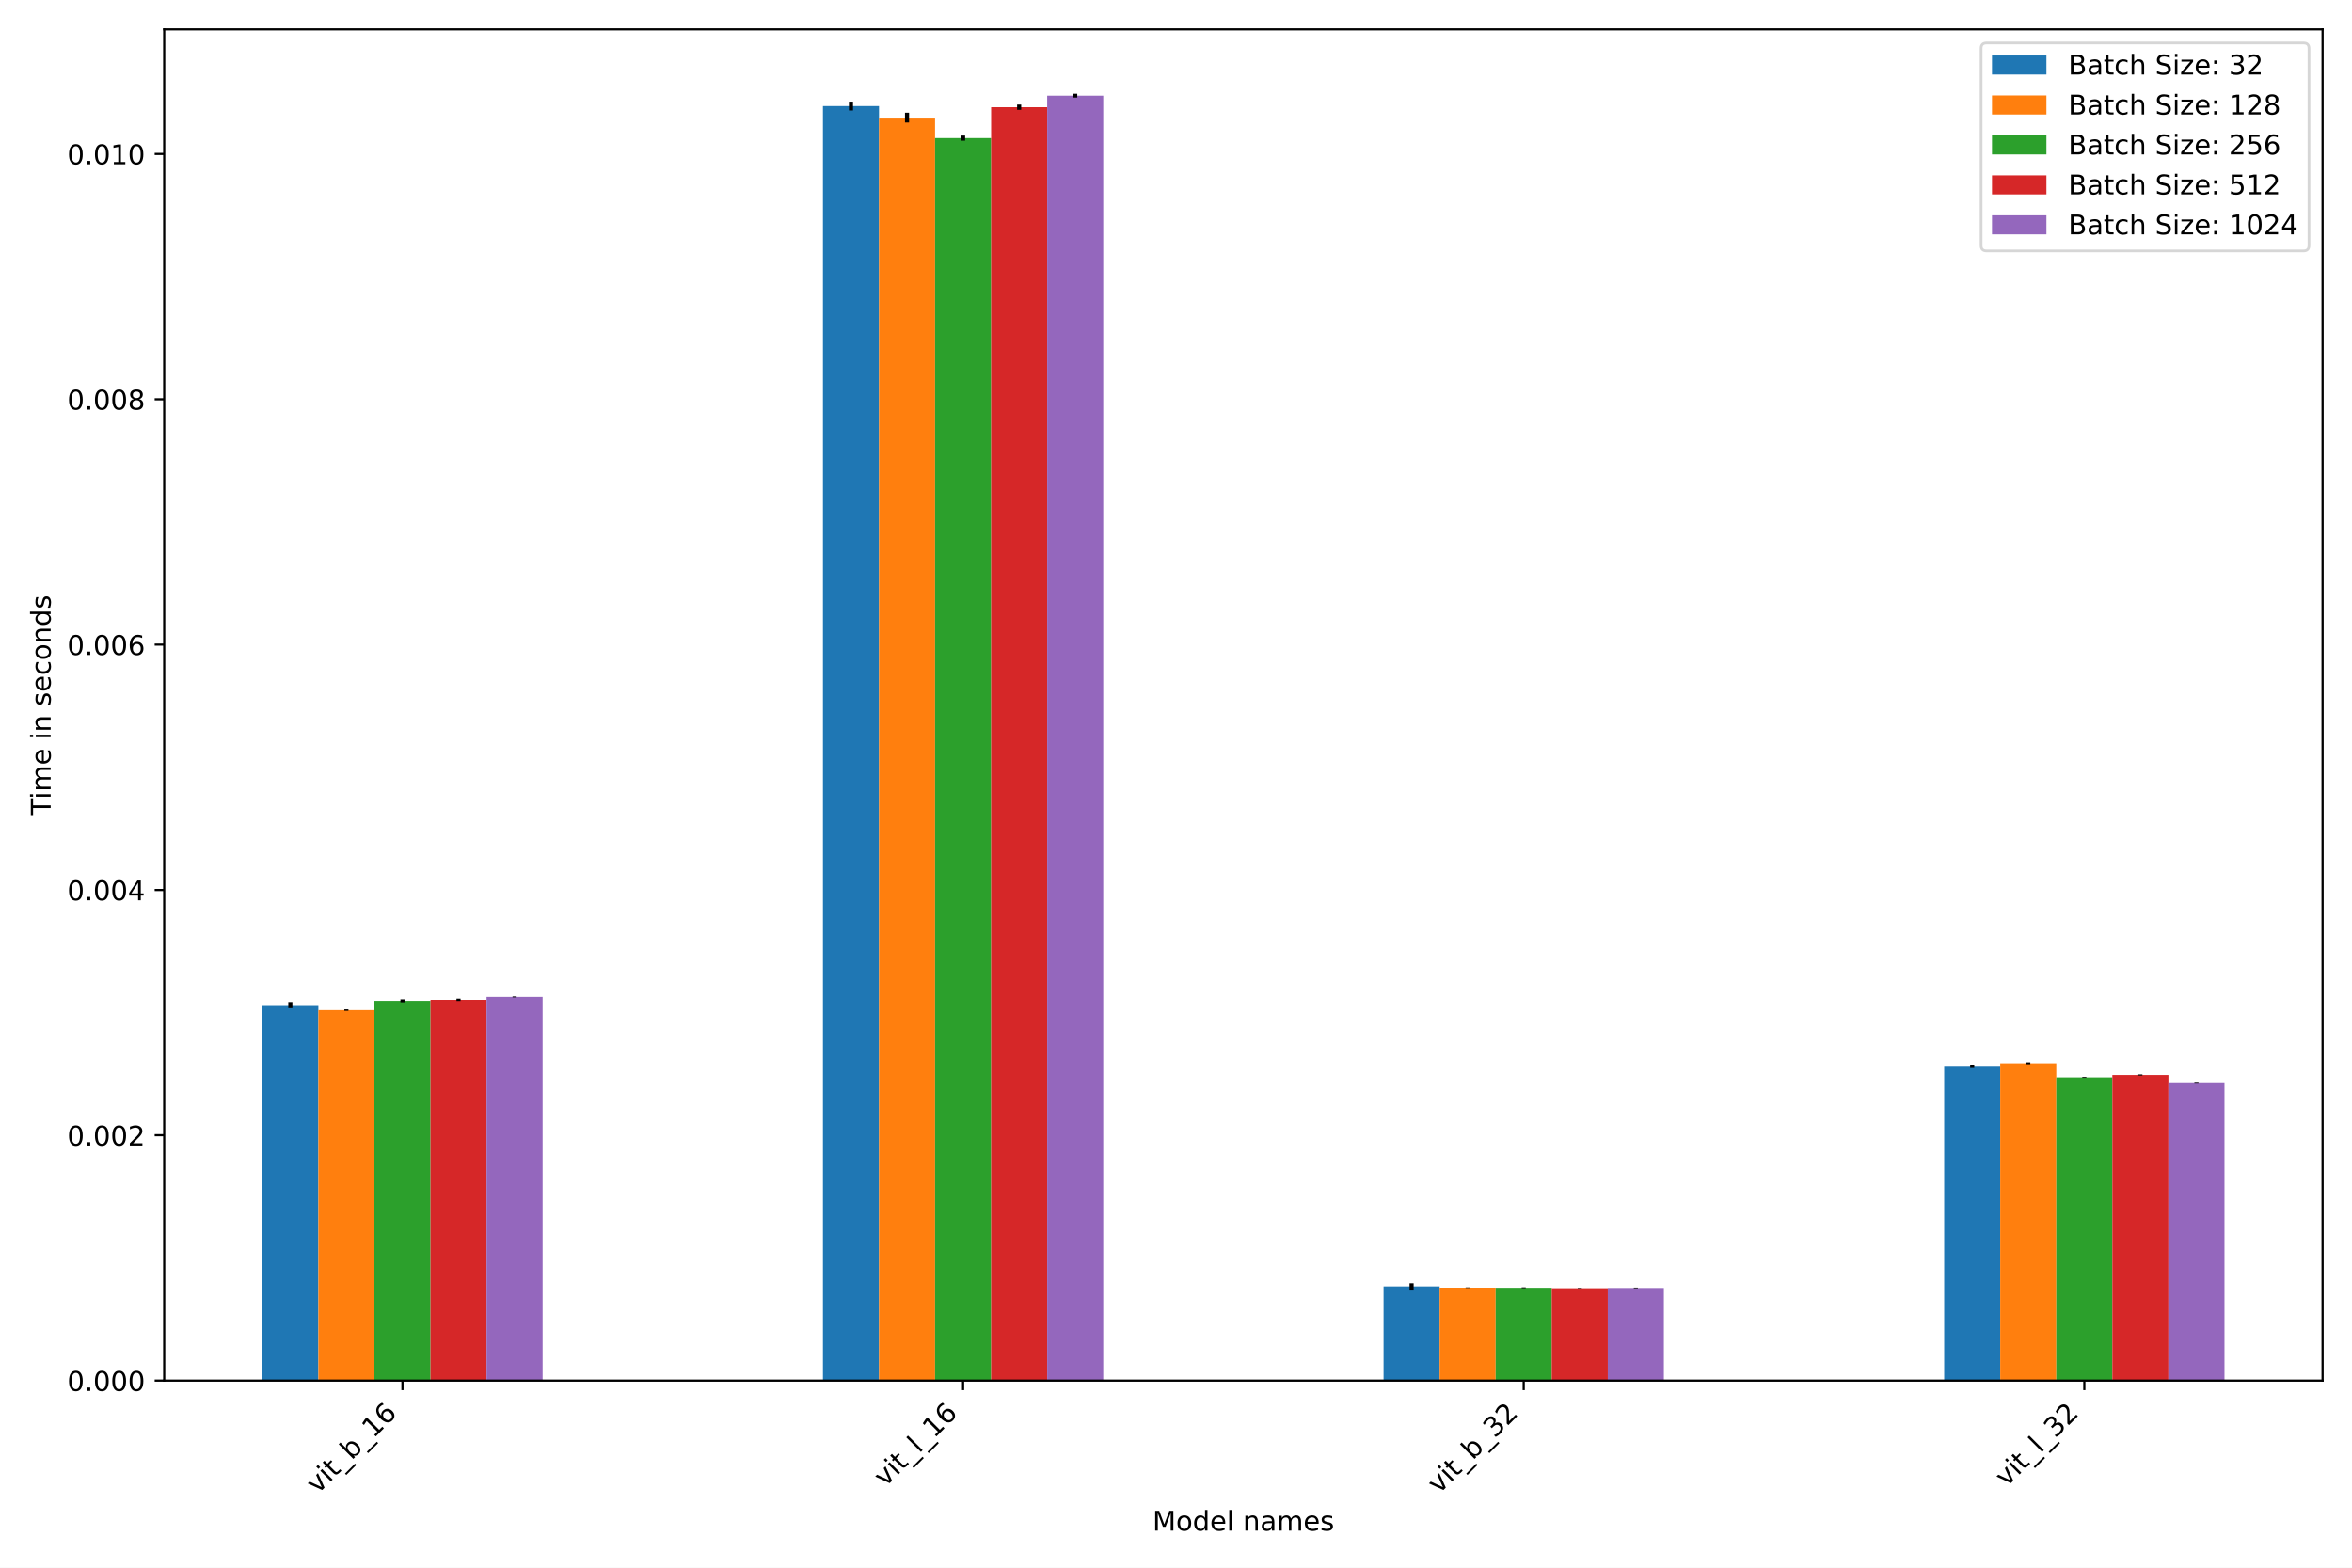
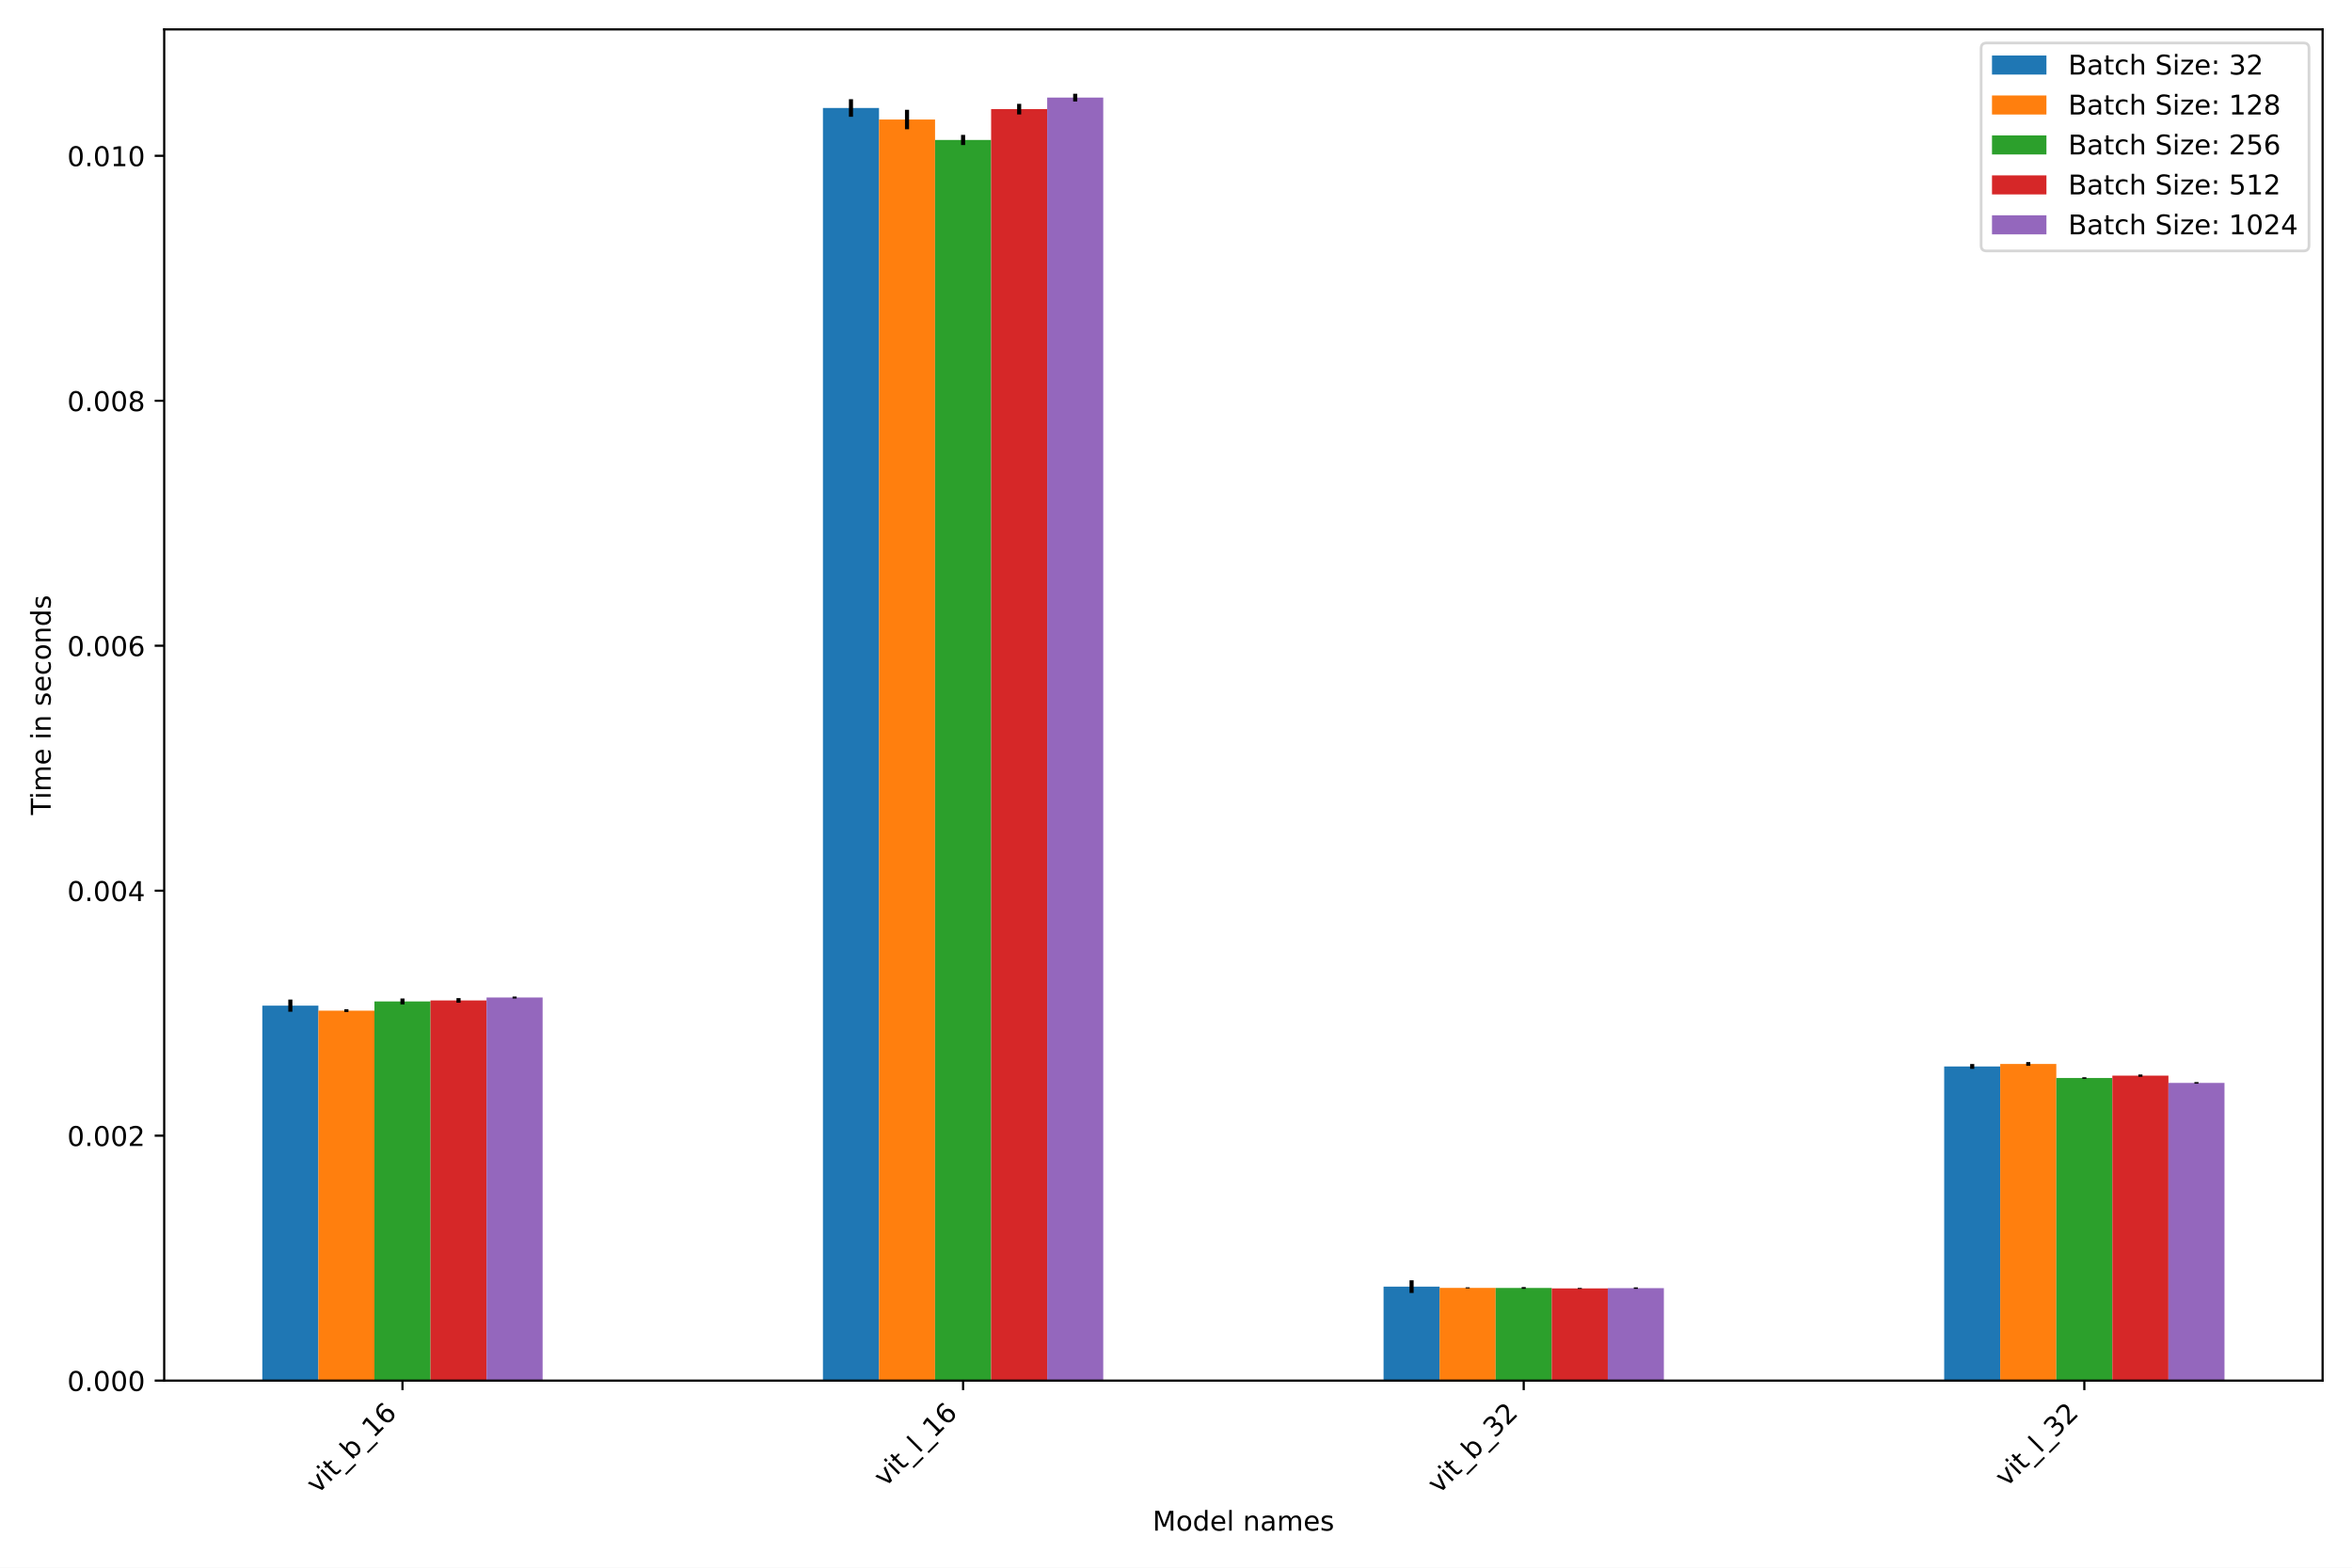
<svg xmlns="http://www.w3.org/2000/svg" xmlns:xlink="http://www.w3.org/1999/xlink" width="864pt" height="576pt" viewBox="0 0 864 576" version="1.1">
  <defs>
    <style type="text/css">*{stroke-linejoin: round; stroke-linecap: butt}</style>
  </defs>
  <g id="figure_1">
    <g id="patch_1">
      <path d="M 0 576  L 864 576  L 864 0  L 0 0  z " style="fill: #ffffff" />
    </g>
    <g id="axes_1">
      <g id="patch_2">
        <path d="M 60.32 507.265  L 853.2 507.265  L 853.2 10.8  L 60.32 10.8  z " style="fill: #ffffff" />
      </g>
      <g id="patch_3">
-         <path d="M 96.36 507.265  L 116.954 507.265  L 116.954 369.292  L 96.36 369.292  z " clip-path="url(#p595e7892c3)" style="fill: #1f77b4" />
+         <path d="M 96.36 507.265  L 116.954 507.265  L 116.954 369.498  L 96.36 369.498  z " clip-path="url(#p6f56818749)" style="fill: #1f77b4" />
      </g>
      <g id="patch_4">
-         <path d="M 302.303 507.265  L 322.897 507.265  L 322.897 38.974  L 302.303 38.974  z " clip-path="url(#p595e7892c3)" style="fill: #1f77b4" />
+         <path d="M 302.303 507.265  L 322.897 507.265  L 322.897 39.676  L 302.303 39.676  z " clip-path="url(#p6f56818749)" style="fill: #1f77b4" />
      </g>
      <g id="patch_5">
-         <path d="M 508.246 507.265  L 528.84 507.265  L 528.84 472.677  L 508.246 472.677  z " clip-path="url(#p595e7892c3)" style="fill: #1f77b4" />
+         <path d="M 508.246 507.265  L 528.84 507.265  L 528.84 472.729  L 508.246 472.729  z " clip-path="url(#p6f56818749)" style="fill: #1f77b4" />
      </g>
      <g id="patch_6">
-         <path d="M 714.189 507.265  L 734.783 507.265  L 734.783 391.657  L 714.189 391.657  z " clip-path="url(#p595e7892c3)" style="fill: #1f77b4" />
+         <path d="M 714.189 507.265  L 734.783 507.265  L 734.783 391.831  L 714.189 391.831  z " clip-path="url(#p6f56818749)" style="fill: #1f77b4" />
      </g>
      <g id="patch_7">
-         <path d="M 116.954 507.265  L 137.549 507.265  L 137.549 371.122  L 116.954 371.122  z " clip-path="url(#p595e7892c3)" style="fill: #ff7f0e" />
+         <path d="M 116.954 507.265  L 137.549 507.265  L 137.549 371.326  L 116.954 371.326  z " clip-path="url(#p6f56818749)" style="fill: #ff7f0e" />
      </g>
      <g id="patch_8">
-         <path d="M 322.897 507.265  L 343.491 507.265  L 343.491 43.224  L 322.897 43.224  z " clip-path="url(#p595e7892c3)" style="fill: #ff7f0e" />
+         <path d="M 322.897 507.265  L 343.491 507.265  L 343.491 43.919  L 322.897 43.919  z " clip-path="url(#p6f56818749)" style="fill: #ff7f0e" />
      </g>
      <g id="patch_9">
-         <path d="M 528.84 507.265  L 549.434 507.265  L 549.434 473.135  L 528.84 473.135  z " clip-path="url(#p595e7892c3)" style="fill: #ff7f0e" />
+         <path d="M 528.84 507.265  L 549.434 507.265  L 549.434 473.186  L 528.84 473.186  z " clip-path="url(#p6f56818749)" style="fill: #ff7f0e" />
      </g>
      <g id="patch_10">
-         <path d="M 734.783 507.265  L 755.377 507.265  L 755.377 390.738  L 734.783 390.738  z " clip-path="url(#p595e7892c3)" style="fill: #ff7f0e" />
+         <path d="M 734.783 507.265  L 755.377 507.265  L 755.377 390.912  L 734.783 390.912  z " clip-path="url(#p6f56818749)" style="fill: #ff7f0e" />
      </g>
      <g id="patch_11">
-         <path d="M 137.549 507.265  L 158.143 507.265  L 158.143 367.74  L 137.549 367.74  z " clip-path="url(#p595e7892c3)" style="fill: #2ca02c" />
+         <path d="M 137.549 507.265  L 158.143 507.265  L 158.143 367.949  L 137.549 367.949  z " clip-path="url(#p6f56818749)" style="fill: #2ca02c" />
      </g>
      <g id="patch_12">
-         <path d="M 343.491 507.265  L 364.086 507.265  L 364.086 50.739  L 343.491 50.739  z " clip-path="url(#p595e7892c3)" style="fill: #2ca02c" />
+         <path d="M 343.491 507.265  L 364.086 507.265  L 364.086 51.423  L 343.491 51.423  z " clip-path="url(#p6f56818749)" style="fill: #2ca02c" />
      </g>
      <g id="patch_13">
-         <path d="M 549.434 507.265  L 570.029 507.265  L 570.029 473.169  L 549.434 473.169  z " clip-path="url(#p595e7892c3)" style="fill: #2ca02c" />
+         <path d="M 549.434 507.265  L 570.029 507.265  L 570.029 473.22  L 549.434 473.22  z " clip-path="url(#p6f56818749)" style="fill: #2ca02c" />
      </g>
      <g id="patch_14">
-         <path d="M 755.377 507.265  L 775.971 507.265  L 775.971 395.924  L 755.377 395.924  z " clip-path="url(#p595e7892c3)" style="fill: #2ca02c" />
+         <path d="M 755.377 507.265  L 775.971 507.265  L 775.971 396.091  L 755.377 396.091  z " clip-path="url(#p6f56818749)" style="fill: #2ca02c" />
      </g>
      <g id="patch_15">
-         <path d="M 158.143 507.265  L 178.737 507.265  L 178.737 367.363  L 158.143 367.363  z " clip-path="url(#p595e7892c3)" style="fill: #d62728" />
+         <path d="M 158.143 507.265  L 178.737 507.265  L 178.737 367.573  L 158.143 367.573  z " clip-path="url(#p6f56818749)" style="fill: #d62728" />
      </g>
      <g id="patch_16">
-         <path d="M 364.086 507.265  L 384.68 507.265  L 384.68 39.395  L 364.086 39.395  z " clip-path="url(#p595e7892c3)" style="fill: #d62728" />
+         <path d="M 364.086 507.265  L 384.68 507.265  L 384.68 40.096  L 364.086 40.096  z " clip-path="url(#p6f56818749)" style="fill: #d62728" />
      </g>
      <g id="patch_17">
-         <path d="M 570.029 507.265  L 590.623 507.265  L 590.623 473.337  L 570.029 473.337  z " clip-path="url(#p595e7892c3)" style="fill: #d62728" />
+         <path d="M 570.029 507.265  L 590.623 507.265  L 590.623 473.388  L 570.029 473.388  z " clip-path="url(#p6f56818749)" style="fill: #d62728" />
      </g>
      <g id="patch_18">
-         <path d="M 775.971 507.265  L 796.566 507.265  L 796.566 395.047  L 775.971 395.047  z " clip-path="url(#p595e7892c3)" style="fill: #d62728" />
+         <path d="M 775.971 507.265  L 796.566 507.265  L 796.566 395.215  L 775.971 395.215  z " clip-path="url(#p6f56818749)" style="fill: #d62728" />
      </g>
      <g id="patch_19">
-         <path d="M 178.737 507.265  L 199.331 507.265  L 199.331 366.296  L 178.737 366.296  z " clip-path="url(#p595e7892c3)" style="fill: #9467bd" />
+         <path d="M 178.737 507.265  L 199.331 507.265  L 199.331 366.508  L 178.737 366.508  z " clip-path="url(#p6f56818749)" style="fill: #9467bd" />
      </g>
      <g id="patch_20">
-         <path d="M 384.68 507.265  L 405.274 507.265  L 405.274 35.151  L 384.68 35.151  z " clip-path="url(#p595e7892c3)" style="fill: #9467bd" />
+         <path d="M 384.68 507.265  L 405.274 507.265  L 405.274 35.858  L 384.68 35.858  z " clip-path="url(#p6f56818749)" style="fill: #9467bd" />
      </g>
      <g id="patch_21">
-         <path d="M 590.623 507.265  L 611.217 507.265  L 611.217 473.23  L 590.623 473.23  z " clip-path="url(#p595e7892c3)" style="fill: #9467bd" />
+         <path d="M 590.623 507.265  L 611.217 507.265  L 611.217 473.281  L 590.623 473.281  z " clip-path="url(#p6f56818749)" style="fill: #9467bd" />
      </g>
      <g id="patch_22">
-         <path d="M 796.566 507.265  L 817.16 507.265  L 817.16 397.704  L 796.566 397.704  z " clip-path="url(#p595e7892c3)" style="fill: #9467bd" />
+         <path d="M 796.566 507.265  L 817.16 507.265  L 817.16 397.868  L 796.566 397.868  z " clip-path="url(#p6f56818749)" style="fill: #9467bd" />
      </g>
      <g id="matplotlib.axis_1">
        <g id="xtick_1">
          <g id="line2d_1">
            <defs>
-               <path id="mb3a1c66add" d="M 0 0  L 0 3.5  " style="stroke: #000000; stroke-width: 0.8" />
+               <path id="m3af33fb29e" d="M 0 0  L 0 3.5  " style="stroke: #000000; stroke-width: 0.8" />
            </defs>
            <g>
-               <use xlink:href="#mb3a1c66add" x="147.846" y="507.265" style="stroke: #000000; stroke-width: 0.8" />
+               <use xlink:href="#m3af33fb29e" x="147.846" y="507.265" style="stroke: #000000; stroke-width: 0.8" />
            </g>
          </g>
          <g id="text_1">
            <g transform="translate(116.6988 549.1173) rotate(-45) scale(0.1 -0.1)">
              <defs>
                <path id="DejaVuSans-76" d="M 191 3500  L 800 3500  L 1894 563  L 2988 3500  L 3597 3500  L 2284 0  L 1503 0  L 191 3500  z " transform="scale(0.015625)" />
                <path id="DejaVuSans-69" d="M 603 3500  L 1178 3500  L 1178 0  L 603 0  L 603 3500  z M 603 4863  L 1178 4863  L 1178 4134  L 603 4134  L 603 4863  z " transform="scale(0.015625)" />
                <path id="DejaVuSans-74" d="M 1172 4494  L 1172 3500  L 2356 3500  L 2356 3053  L 1172 3053  L 1172 1153  Q 1172 725 1289 603  Q 1406 481 1766 481  L 2356 481  L 2356 0  L 1766 0  Q 1100 0 847 248  Q 594 497 594 1153  L 594 3053  L 172 3053  L 172 3500  L 594 3500  L 594 4494  L 1172 4494  z " transform="scale(0.015625)" />
                <path id="DejaVuSans-5f" d="M 3263 -1063  L 3263 -1509  L -63 -1509  L -63 -1063  L 3263 -1063  z " transform="scale(0.015625)" />
                <path id="DejaVuSans-62" d="M 3116 1747  Q 3116 2381 2855 2742  Q 2594 3103 2138 3103  Q 1681 3103 1420 2742  Q 1159 2381 1159 1747  Q 1159 1113 1420 752  Q 1681 391 2138 391  Q 2594 391 2855 752  Q 3116 1113 3116 1747  z M 1159 2969  Q 1341 3281 1617 3432  Q 1894 3584 2278 3584  Q 2916 3584 3314 3078  Q 3713 2572 3713 1747  Q 3713 922 3314 415  Q 2916 -91 2278 -91  Q 1894 -91 1617 61  Q 1341 213 1159 525  L 1159 0  L 581 0  L 581 4863  L 1159 4863  L 1159 2969  z " transform="scale(0.015625)" />
                <path id="DejaVuSans-31" d="M 794 531  L 1825 531  L 1825 4091  L 703 3866  L 703 4441  L 1819 4666  L 2450 4666  L 2450 531  L 3481 531  L 3481 0  L 794 0  L 794 531  z " transform="scale(0.015625)" />
                <path id="DejaVuSans-36" d="M 2113 2584  Q 1688 2584 1439 2293  Q 1191 2003 1191 1497  Q 1191 994 1439 701  Q 1688 409 2113 409  Q 2538 409 2786 701  Q 3034 994 3034 1497  Q 3034 2003 2786 2293  Q 2538 2584 2113 2584  z M 3366 4563  L 3366 3988  Q 3128 4100 2886 4159  Q 2644 4219 2406 4219  Q 1781 4219 1451 3797  Q 1122 3375 1075 2522  Q 1259 2794 1537 2939  Q 1816 3084 2150 3084  Q 2853 3084 3261 2657  Q 3669 2231 3669 1497  Q 3669 778 3244 343  Q 2819 -91 2113 -91  Q 1303 -91 875 529  Q 447 1150 447 2328  Q 447 3434 972 4092  Q 1497 4750 2381 4750  Q 2619 4750 2861 4703  Q 3103 4656 3366 4563  z " transform="scale(0.015625)" />
              </defs>
              <use xlink:href="#DejaVuSans-76" />
              <use xlink:href="#DejaVuSans-69" x="59.18" />
              <use xlink:href="#DejaVuSans-74" x="86.963" />
              <use xlink:href="#DejaVuSans-5f" x="126.172" />
              <use xlink:href="#DejaVuSans-62" x="176.172" />
              <use xlink:href="#DejaVuSans-5f" x="239.648" />
              <use xlink:href="#DejaVuSans-31" x="289.648" />
              <use xlink:href="#DejaVuSans-36" x="353.271" />
            </g>
          </g>
        </g>
        <g id="xtick_2">
          <g id="line2d_2">
            <g>
-               <use xlink:href="#mb3a1c66add" x="353.789" y="507.265" style="stroke: #000000; stroke-width: 0.8" />
+               <use xlink:href="#m3af33fb29e" x="353.789" y="507.265" style="stroke: #000000; stroke-width: 0.8" />
            </g>
          </g>
          <g id="text_2">
            <g transform="translate(325.1662 546.5927) rotate(-45) scale(0.1 -0.1)">
              <defs>
                <path id="DejaVuSans-6c" d="M 603 4863  L 1178 4863  L 1178 0  L 603 0  L 603 4863  z " transform="scale(0.015625)" />
              </defs>
              <use xlink:href="#DejaVuSans-76" />
              <use xlink:href="#DejaVuSans-69" x="59.18" />
              <use xlink:href="#DejaVuSans-74" x="86.963" />
              <use xlink:href="#DejaVuSans-5f" x="126.172" />
              <use xlink:href="#DejaVuSans-6c" x="176.172" />
              <use xlink:href="#DejaVuSans-5f" x="203.955" />
              <use xlink:href="#DejaVuSans-31" x="253.955" />
              <use xlink:href="#DejaVuSans-36" x="317.578" />
            </g>
          </g>
        </g>
        <g id="xtick_3">
          <g id="line2d_3">
            <g>
-               <use xlink:href="#mb3a1c66add" x="559.731" y="507.265" style="stroke: #000000; stroke-width: 0.8" />
+               <use xlink:href="#m3af33fb29e" x="559.731" y="507.265" style="stroke: #000000; stroke-width: 0.8" />
            </g>
          </g>
          <g id="text_3">
            <g transform="translate(528.5845 549.1173) rotate(-45) scale(0.1 -0.1)">
              <defs>
                <path id="DejaVuSans-33" d="M 2597 2516  Q 3050 2419 3304 2112  Q 3559 1806 3559 1356  Q 3559 666 3084 287  Q 2609 -91 1734 -91  Q 1441 -91 1130 -33  Q 819 25 488 141  L 488 750  Q 750 597 1062 519  Q 1375 441 1716 441  Q 2309 441 2620 675  Q 2931 909 2931 1356  Q 2931 1769 2642 2001  Q 2353 2234 1838 2234  L 1294 2234  L 1294 2753  L 1863 2753  Q 2328 2753 2575 2939  Q 2822 3125 2822 3475  Q 2822 3834 2567 4026  Q 2313 4219 1838 4219  Q 1578 4219 1281 4162  Q 984 4106 628 3988  L 628 4550  Q 988 4650 1302 4700  Q 1616 4750 1894 4750  Q 2613 4750 3031 4423  Q 3450 4097 3450 3541  Q 3450 3153 3228 2886  Q 3006 2619 2597 2516  z " transform="scale(0.015625)" />
                <path id="DejaVuSans-32" d="M 1228 531  L 3431 531  L 3431 0  L 469 0  L 469 531  Q 828 903 1448 1529  Q 2069 2156 2228 2338  Q 2531 2678 2651 2914  Q 2772 3150 2772 3378  Q 2772 3750 2511 3984  Q 2250 4219 1831 4219  Q 1534 4219 1204 4116  Q 875 4013 500 3803  L 500 4441  Q 881 4594 1212 4672  Q 1544 4750 1819 4750  Q 2544 4750 2975 4387  Q 3406 4025 3406 3419  Q 3406 3131 3298 2873  Q 3191 2616 2906 2266  Q 2828 2175 2409 1742  Q 1991 1309 1228 531  z " transform="scale(0.015625)" />
              </defs>
              <use xlink:href="#DejaVuSans-76" />
              <use xlink:href="#DejaVuSans-69" x="59.18" />
              <use xlink:href="#DejaVuSans-74" x="86.963" />
              <use xlink:href="#DejaVuSans-5f" x="126.172" />
              <use xlink:href="#DejaVuSans-62" x="176.172" />
              <use xlink:href="#DejaVuSans-5f" x="239.648" />
              <use xlink:href="#DejaVuSans-33" x="289.648" />
              <use xlink:href="#DejaVuSans-32" x="353.271" />
            </g>
          </g>
        </g>
        <g id="xtick_4">
          <g id="line2d_4">
            <g>
-               <use xlink:href="#mb3a1c66add" x="765.674" y="507.265" style="stroke: #000000; stroke-width: 0.8" />
+               <use xlink:href="#m3af33fb29e" x="765.674" y="507.265" style="stroke: #000000; stroke-width: 0.8" />
            </g>
          </g>
          <g id="text_4">
            <g transform="translate(737.0519 546.5927) rotate(-45) scale(0.1 -0.1)">
              <use xlink:href="#DejaVuSans-76" />
              <use xlink:href="#DejaVuSans-69" x="59.18" />
              <use xlink:href="#DejaVuSans-74" x="86.963" />
              <use xlink:href="#DejaVuSans-5f" x="126.172" />
              <use xlink:href="#DejaVuSans-6c" x="176.172" />
              <use xlink:href="#DejaVuSans-5f" x="203.955" />
              <use xlink:href="#DejaVuSans-33" x="253.955" />
              <use xlink:href="#DejaVuSans-32" x="317.578" />
            </g>
          </g>
        </g>
        <g id="text_5">
          <g transform="translate(423.3733 562.383) scale(0.1 -0.1)">
            <defs>
              <path id="DejaVuSans-4d" d="M 628 4666  L 1569 4666  L 2759 1491  L 3956 4666  L 4897 4666  L 4897 0  L 4281 0  L 4281 4097  L 3078 897  L 2444 897  L 1241 4097  L 1241 0  L 628 0  L 628 4666  z " transform="scale(0.015625)" />
              <path id="DejaVuSans-6f" d="M 1959 3097  Q 1497 3097 1228 2736  Q 959 2375 959 1747  Q 959 1119 1226 758  Q 1494 397 1959 397  Q 2419 397 2687 759  Q 2956 1122 2956 1747  Q 2956 2369 2687 2733  Q 2419 3097 1959 3097  z M 1959 3584  Q 2709 3584 3137 3096  Q 3566 2609 3566 1747  Q 3566 888 3137 398  Q 2709 -91 1959 -91  Q 1206 -91 779 398  Q 353 888 353 1747  Q 353 2609 779 3096  Q 1206 3584 1959 3584  z " transform="scale(0.015625)" />
              <path id="DejaVuSans-64" d="M 2906 2969  L 2906 4863  L 3481 4863  L 3481 0  L 2906 0  L 2906 525  Q 2725 213 2448 61  Q 2172 -91 1784 -91  Q 1150 -91 751 415  Q 353 922 353 1747  Q 353 2572 751 3078  Q 1150 3584 1784 3584  Q 2172 3584 2448 3432  Q 2725 3281 2906 2969  z M 947 1747  Q 947 1113 1208 752  Q 1469 391 1925 391  Q 2381 391 2643 752  Q 2906 1113 2906 1747  Q 2906 2381 2643 2742  Q 2381 3103 1925 3103  Q 1469 3103 1208 2742  Q 947 2381 947 1747  z " transform="scale(0.015625)" />
              <path id="DejaVuSans-65" d="M 3597 1894  L 3597 1613  L 953 1613  Q 991 1019 1311 708  Q 1631 397 2203 397  Q 2534 397 2845 478  Q 3156 559 3463 722  L 3463 178  Q 3153 47 2828 -22  Q 2503 -91 2169 -91  Q 1331 -91 842 396  Q 353 884 353 1716  Q 353 2575 817 3079  Q 1281 3584 2069 3584  Q 2775 3584 3186 3129  Q 3597 2675 3597 1894  z M 3022 2063  Q 3016 2534 2758 2815  Q 2500 3097 2075 3097  Q 1594 3097 1305 2825  Q 1016 2553 972 2059  L 3022 2063  z " transform="scale(0.015625)" />
              <path id="DejaVuSans-20" transform="scale(0.015625)" />
              <path id="DejaVuSans-6e" d="M 3513 2113  L 3513 0  L 2938 0  L 2938 2094  Q 2938 2591 2744 2837  Q 2550 3084 2163 3084  Q 1697 3084 1428 2787  Q 1159 2491 1159 1978  L 1159 0  L 581 0  L 581 3500  L 1159 3500  L 1159 2956  Q 1366 3272 1645 3428  Q 1925 3584 2291 3584  Q 2894 3584 3203 3211  Q 3513 2838 3513 2113  z " transform="scale(0.015625)" />
              <path id="DejaVuSans-61" d="M 2194 1759  Q 1497 1759 1228 1600  Q 959 1441 959 1056  Q 959 750 1161 570  Q 1363 391 1709 391  Q 2188 391 2477 730  Q 2766 1069 2766 1631  L 2766 1759  L 2194 1759  z M 3341 1997  L 3341 0  L 2766 0  L 2766 531  Q 2569 213 2275 61  Q 1981 -91 1556 -91  Q 1019 -91 701 211  Q 384 513 384 1019  Q 384 1609 779 1909  Q 1175 2209 1959 2209  L 2766 2209  L 2766 2266  Q 2766 2663 2505 2880  Q 2244 3097 1772 3097  Q 1472 3097 1187 3025  Q 903 2953 641 2809  L 641 3341  Q 956 3463 1253 3523  Q 1550 3584 1831 3584  Q 2591 3584 2966 3190  Q 3341 2797 3341 1997  z " transform="scale(0.015625)" />
              <path id="DejaVuSans-6d" d="M 3328 2828  Q 3544 3216 3844 3400  Q 4144 3584 4550 3584  Q 5097 3584 5394 3201  Q 5691 2819 5691 2113  L 5691 0  L 5113 0  L 5113 2094  Q 5113 2597 4934 2840  Q 4756 3084 4391 3084  Q 3944 3084 3684 2787  Q 3425 2491 3425 1978  L 3425 0  L 2847 0  L 2847 2094  Q 2847 2600 2669 2842  Q 2491 3084 2119 3084  Q 1678 3084 1418 2786  Q 1159 2488 1159 1978  L 1159 0  L 581 0  L 581 3500  L 1159 3500  L 1159 2956  Q 1356 3278 1631 3431  Q 1906 3584 2284 3584  Q 2666 3584 2933 3390  Q 3200 3197 3328 2828  z " transform="scale(0.015625)" />
              <path id="DejaVuSans-73" d="M 2834 3397  L 2834 2853  Q 2591 2978 2328 3040  Q 2066 3103 1784 3103  Q 1356 3103 1142 2972  Q 928 2841 928 2578  Q 928 2378 1081 2264  Q 1234 2150 1697 2047  L 1894 2003  Q 2506 1872 2764 1633  Q 3022 1394 3022 966  Q 3022 478 2636 193  Q 2250 -91 1575 -91  Q 1294 -91 989 -36  Q 684 19 347 128  L 347 722  Q 666 556 975 473  Q 1284 391 1588 391  Q 1994 391 2212 530  Q 2431 669 2431 922  Q 2431 1156 2273 1281  Q 2116 1406 1581 1522  L 1381 1569  Q 847 1681 609 1914  Q 372 2147 372 2553  Q 372 3047 722 3315  Q 1072 3584 1716 3584  Q 2034 3584 2315 3537  Q 2597 3491 2834 3397  z " transform="scale(0.015625)" />
            </defs>
            <use xlink:href="#DejaVuSans-4d" />
            <use xlink:href="#DejaVuSans-6f" x="86.279" />
            <use xlink:href="#DejaVuSans-64" x="147.461" />
            <use xlink:href="#DejaVuSans-65" x="210.938" />
            <use xlink:href="#DejaVuSans-6c" x="272.461" />
            <use xlink:href="#DejaVuSans-20" x="300.244" />
            <use xlink:href="#DejaVuSans-6e" x="332.031" />
            <use xlink:href="#DejaVuSans-61" x="395.41" />
            <use xlink:href="#DejaVuSans-6d" x="456.689" />
            <use xlink:href="#DejaVuSans-65" x="554.102" />
            <use xlink:href="#DejaVuSans-73" x="615.625" />
          </g>
        </g>
      </g>
      <g id="matplotlib.axis_2">
        <g id="ytick_1">
          <g id="line2d_5">
            <defs>
-               <path id="m2d9dd0257b" d="M 0 0  L -3.5 0  " style="stroke: #000000; stroke-width: 0.8" />
+               <path id="m2463702cf6" d="M 0 0  L -3.5 0  " style="stroke: #000000; stroke-width: 0.8" />
            </defs>
            <g>
-               <use xlink:href="#m2d9dd0257b" x="60.32" y="507.265" style="stroke: #000000; stroke-width: 0.8" />
+               <use xlink:href="#m2463702cf6" x="60.32" y="507.265" style="stroke: #000000; stroke-width: 0.8" />
            </g>
          </g>
          <g id="text_6">
            <g transform="translate(24.69187 511.0639) scale(0.1 -0.1)">
              <defs>
                <path id="DejaVuSans-30" d="M 2034 4250  Q 1547 4250 1301 3770  Q 1056 3291 1056 2328  Q 1056 1369 1301 889  Q 1547 409 2034 409  Q 2525 409 2770 889  Q 3016 1369 3016 2328  Q 3016 3291 2770 3770  Q 2525 4250 2034 4250  z M 2034 4750  Q 2819 4750 3233 4129  Q 3647 3509 3647 2328  Q 3647 1150 3233 529  Q 2819 -91 2034 -91  Q 1250 -91 836 529  Q 422 1150 422 2328  Q 422 3509 836 4129  Q 1250 4750 2034 4750  z " transform="scale(0.015625)" />
                <path id="DejaVuSans-2e" d="M 684 794  L 1344 794  L 1344 0  L 684 0  L 684 794  z " transform="scale(0.015625)" />
              </defs>
              <use xlink:href="#DejaVuSans-30" />
              <use xlink:href="#DejaVuSans-2e" x="63.623" />
              <use xlink:href="#DejaVuSans-30" x="95.41" />
              <use xlink:href="#DejaVuSans-30" x="159.033" />
              <use xlink:href="#DejaVuSans-30" x="222.656" />
            </g>
          </g>
        </g>
        <g id="ytick_2">
          <g id="line2d_6">
            <g>
-               <use xlink:href="#m2d9dd0257b" x="60.32" y="417.126" style="stroke: #000000; stroke-width: 0.8" />
+               <use xlink:href="#m2463702cf6" x="60.32" y="417.261" style="stroke: #000000; stroke-width: 0.8" />
            </g>
          </g>
          <g id="text_7">
-             <g transform="translate(24.69187 420.9253) scale(0.1 -0.1)">
+             <g transform="translate(24.69187 421.0603) scale(0.1 -0.1)">
              <use xlink:href="#DejaVuSans-30" />
              <use xlink:href="#DejaVuSans-2e" x="63.623" />
              <use xlink:href="#DejaVuSans-30" x="95.41" />
              <use xlink:href="#DejaVuSans-30" x="159.033" />
              <use xlink:href="#DejaVuSans-32" x="222.656" />
            </g>
          </g>
        </g>
        <g id="ytick_3">
          <g id="line2d_7">
            <g>
-               <use xlink:href="#m2d9dd0257b" x="60.32" y="326.987" style="stroke: #000000; stroke-width: 0.8" />
+               <use xlink:href="#m2463702cf6" x="60.32" y="327.257" style="stroke: #000000; stroke-width: 0.8" />
            </g>
          </g>
          <g id="text_8">
-             <g transform="translate(24.69187 330.7866) scale(0.1 -0.1)">
+             <g transform="translate(24.69187 331.0567) scale(0.1 -0.1)">
              <defs>
                <path id="DejaVuSans-34" d="M 2419 4116  L 825 1625  L 2419 1625  L 2419 4116  z M 2253 4666  L 3047 4666  L 3047 1625  L 3713 1625  L 3713 1100  L 3047 1100  L 3047 0  L 2419 0  L 2419 1100  L 313 1100  L 313 1709  L 2253 4666  z " transform="scale(0.015625)" />
              </defs>
              <use xlink:href="#DejaVuSans-30" />
              <use xlink:href="#DejaVuSans-2e" x="63.623" />
              <use xlink:href="#DejaVuSans-30" x="95.41" />
              <use xlink:href="#DejaVuSans-30" x="159.033" />
              <use xlink:href="#DejaVuSans-34" x="222.656" />
            </g>
          </g>
        </g>
        <g id="ytick_4">
          <g id="line2d_8">
            <g>
-               <use xlink:href="#m2d9dd0257b" x="60.32" y="236.849" style="stroke: #000000; stroke-width: 0.8" />
+               <use xlink:href="#m2463702cf6" x="60.32" y="237.254" style="stroke: #000000; stroke-width: 0.8" />
            </g>
          </g>
          <g id="text_9">
-             <g transform="translate(24.69187 240.6479) scale(0.1 -0.1)">
+             <g transform="translate(24.69187 241.0531) scale(0.1 -0.1)">
              <use xlink:href="#DejaVuSans-30" />
              <use xlink:href="#DejaVuSans-2e" x="63.623" />
              <use xlink:href="#DejaVuSans-30" x="95.41" />
              <use xlink:href="#DejaVuSans-30" x="159.033" />
              <use xlink:href="#DejaVuSans-36" x="222.656" />
            </g>
          </g>
        </g>
        <g id="ytick_5">
          <g id="line2d_9">
            <g>
-               <use xlink:href="#m2d9dd0257b" x="60.32" y="146.71" style="stroke: #000000; stroke-width: 0.8" />
+               <use xlink:href="#m2463702cf6" x="60.32" y="147.25" style="stroke: #000000; stroke-width: 0.8" />
            </g>
          </g>
          <g id="text_10">
-             <g transform="translate(24.69187 150.5092) scale(0.1 -0.1)">
+             <g transform="translate(24.69187 151.0494) scale(0.1 -0.1)">
              <defs>
                <path id="DejaVuSans-38" d="M 2034 2216  Q 1584 2216 1326 1975  Q 1069 1734 1069 1313  Q 1069 891 1326 650  Q 1584 409 2034 409  Q 2484 409 2743 651  Q 3003 894 3003 1313  Q 3003 1734 2745 1975  Q 2488 2216 2034 2216  z M 1403 2484  Q 997 2584 770 2862  Q 544 3141 544 3541  Q 544 4100 942 4425  Q 1341 4750 2034 4750  Q 2731 4750 3128 4425  Q 3525 4100 3525 3541  Q 3525 3141 3298 2862  Q 3072 2584 2669 2484  Q 3125 2378 3379 2068  Q 3634 1759 3634 1313  Q 3634 634 3220 271  Q 2806 -91 2034 -91  Q 1263 -91 848 271  Q 434 634 434 1313  Q 434 1759 690 2068  Q 947 2378 1403 2484  z M 1172 3481  Q 1172 3119 1398 2916  Q 1625 2713 2034 2713  Q 2441 2713 2670 2916  Q 2900 3119 2900 3481  Q 2900 3844 2670 4047  Q 2441 4250 2034 4250  Q 1625 4250 1398 4047  Q 1172 3844 1172 3481  z " transform="scale(0.015625)" />
              </defs>
              <use xlink:href="#DejaVuSans-30" />
              <use xlink:href="#DejaVuSans-2e" x="63.623" />
              <use xlink:href="#DejaVuSans-30" x="95.41" />
              <use xlink:href="#DejaVuSans-30" x="159.033" />
              <use xlink:href="#DejaVuSans-38" x="222.656" />
            </g>
          </g>
        </g>
        <g id="ytick_6">
          <g id="line2d_10">
            <g>
-               <use xlink:href="#m2d9dd0257b" x="60.32" y="56.571" style="stroke: #000000; stroke-width: 0.8" />
+               <use xlink:href="#m2463702cf6" x="60.32" y="57.247" style="stroke: #000000; stroke-width: 0.8" />
            </g>
          </g>
          <g id="text_11">
-             <g transform="translate(24.69187 60.37056) scale(0.1 -0.1)">
+             <g transform="translate(24.69187 61.04583) scale(0.1 -0.1)">
              <use xlink:href="#DejaVuSans-30" />
              <use xlink:href="#DejaVuSans-2e" x="63.623" />
              <use xlink:href="#DejaVuSans-30" x="95.41" />
              <use xlink:href="#DejaVuSans-31" x="159.033" />
              <use xlink:href="#DejaVuSans-30" x="222.656" />
            </g>
          </g>
        </g>
        <g id="text_12">
          <g transform="translate(18.61219 299.4394) rotate(-90) scale(0.1 -0.1)">
            <defs>
              <path id="DejaVuSans-54" d="M -19 4666  L 3928 4666  L 3928 4134  L 2272 4134  L 2272 0  L 1638 0  L 1638 4134  L -19 4134  L -19 4666  z " transform="scale(0.015625)" />
              <path id="DejaVuSans-63" d="M 3122 3366  L 3122 2828  Q 2878 2963 2633 3030  Q 2388 3097 2138 3097  Q 1578 3097 1268 2742  Q 959 2388 959 1747  Q 959 1106 1268 751  Q 1578 397 2138 397  Q 2388 397 2633 464  Q 2878 531 3122 666  L 3122 134  Q 2881 22 2623 -34  Q 2366 -91 2075 -91  Q 1284 -91 818 406  Q 353 903 353 1747  Q 353 2603 823 3093  Q 1294 3584 2113 3584  Q 2378 3584 2631 3529  Q 2884 3475 3122 3366  z " transform="scale(0.015625)" />
            </defs>
            <use xlink:href="#DejaVuSans-54" />
            <use xlink:href="#DejaVuSans-69" x="57.959" />
            <use xlink:href="#DejaVuSans-6d" x="85.742" />
            <use xlink:href="#DejaVuSans-65" x="183.154" />
            <use xlink:href="#DejaVuSans-20" x="244.678" />
            <use xlink:href="#DejaVuSans-69" x="276.465" />
            <use xlink:href="#DejaVuSans-6e" x="304.248" />
            <use xlink:href="#DejaVuSans-20" x="367.627" />
            <use xlink:href="#DejaVuSans-73" x="399.414" />
            <use xlink:href="#DejaVuSans-65" x="451.514" />
            <use xlink:href="#DejaVuSans-63" x="513.037" />
            <use xlink:href="#DejaVuSans-6f" x="568.018" />
            <use xlink:href="#DejaVuSans-6e" x="629.199" />
            <use xlink:href="#DejaVuSans-64" x="692.578" />
            <use xlink:href="#DejaVuSans-73" x="756.055" />
          </g>
        </g>
      </g>
      <g id="LineCollection_1">
-         <path d="M 106.657 370.41  L 106.657 368.173  " clip-path="url(#p595e7892c3)" style="fill: none; stroke: #000000; stroke-width: 1.5" />
-         <path d="M 312.6 40.594  L 312.6 37.355  " clip-path="url(#p595e7892c3)" style="fill: none; stroke: #000000; stroke-width: 1.5" />
-         <path d="M 518.543 473.84  L 518.543 471.514  " clip-path="url(#p595e7892c3)" style="fill: none; stroke: #000000; stroke-width: 1.5" />
-         <path d="M 724.486 392.103  L 724.486 391.212  " clip-path="url(#p595e7892c3)" style="fill: none; stroke: #000000; stroke-width: 1.5" />
+         <path d="M 106.657 371.731  L 106.657 367.265  " clip-path="url(#p6f56818749)" style="fill: none; stroke: #000000; stroke-width: 1.5" />
+         <path d="M 312.6 42.91  L 312.6 36.442  " clip-path="url(#p6f56818749)" style="fill: none; stroke: #000000; stroke-width: 1.5" />
+         <path d="M 518.543 475.052  L 518.543 470.406  " clip-path="url(#p6f56818749)" style="fill: none; stroke: #000000; stroke-width: 1.5" />
+         <path d="M 724.486 392.72  L 724.486 390.941  " clip-path="url(#p6f56818749)" style="fill: none; stroke: #000000; stroke-width: 1.5" />
      </g>
      <g id="LineCollection_2">
-         <path d="M 127.251 371.383  L 127.251 370.86  " clip-path="url(#p595e7892c3)" style="fill: none; stroke: #000000; stroke-width: 1.5" />
-         <path d="M 333.194 45.012  L 333.194 41.436  " clip-path="url(#p595e7892c3)" style="fill: none; stroke: #000000; stroke-width: 1.5" />
-         <path d="M 539.137 473.233  L 539.137 473.037  " clip-path="url(#p595e7892c3)" style="fill: none; stroke: #000000; stroke-width: 1.5" />
-         <path d="M 745.08 391.079  L 745.08 390.396  " clip-path="url(#p595e7892c3)" style="fill: none; stroke: #000000; stroke-width: 1.5" />
+         <path d="M 127.251 371.848  L 127.251 370.803  " clip-path="url(#p6f56818749)" style="fill: none; stroke: #000000; stroke-width: 1.5" />
+         <path d="M 333.194 47.49  L 333.194 40.348  " clip-path="url(#p6f56818749)" style="fill: none; stroke: #000000; stroke-width: 1.5" />
+         <path d="M 539.137 473.381  L 539.137 472.991  " clip-path="url(#p6f56818749)" style="fill: none; stroke: #000000; stroke-width: 1.5" />
+         <path d="M 745.08 391.595  L 745.08 390.23  " clip-path="url(#p6f56818749)" style="fill: none; stroke: #000000; stroke-width: 1.5" />
      </g>
      <g id="LineCollection_3">
-         <path d="M 147.846 368.282  L 147.846 367.197  " clip-path="url(#p595e7892c3)" style="fill: none; stroke: #000000; stroke-width: 1.5" />
-         <path d="M 353.789 51.672  L 353.789 49.805  " clip-path="url(#p595e7892c3)" style="fill: none; stroke: #000000; stroke-width: 1.5" />
-         <path d="M 559.731 473.331  L 559.731 473.007  " clip-path="url(#p595e7892c3)" style="fill: none; stroke: #000000; stroke-width: 1.5" />
-         <path d="M 765.674 396.071  L 765.674 395.778  " clip-path="url(#p595e7892c3)" style="fill: none; stroke: #000000; stroke-width: 1.5" />
+         <path d="M 147.846 369.033  L 147.846 366.865  " clip-path="url(#p6f56818749)" style="fill: none; stroke: #000000; stroke-width: 1.5" />
+         <path d="M 353.789 53.287  L 353.789 49.558  " clip-path="url(#p6f56818749)" style="fill: none; stroke: #000000; stroke-width: 1.5" />
+         <path d="M 559.731 473.543  L 559.731 472.897  " clip-path="url(#p6f56818749)" style="fill: none; stroke: #000000; stroke-width: 1.5" />
+         <path d="M 765.674 396.383  L 765.674 395.799  " clip-path="url(#p6f56818749)" style="fill: none; stroke: #000000; stroke-width: 1.5" />
      </g>
      <g id="LineCollection_4">
-         <path d="M 168.44 367.784  L 168.44 366.943  " clip-path="url(#p595e7892c3)" style="fill: none; stroke: #000000; stroke-width: 1.5" />
-         <path d="M 374.383 40.369  L 374.383 38.421  " clip-path="url(#p595e7892c3)" style="fill: none; stroke: #000000; stroke-width: 1.5" />
-         <path d="M 580.326 473.422  L 580.326 473.252  " clip-path="url(#p595e7892c3)" style="fill: none; stroke: #000000; stroke-width: 1.5" />
-         <path d="M 786.269 395.255  L 786.269 394.839  " clip-path="url(#p595e7892c3)" style="fill: none; stroke: #000000; stroke-width: 1.5" />
+         <path d="M 168.44 368.413  L 168.44 366.733  " clip-path="url(#p6f56818749)" style="fill: none; stroke: #000000; stroke-width: 1.5" />
+         <path d="M 374.383 42.041  L 374.383 38.151  " clip-path="url(#p6f56818749)" style="fill: none; stroke: #000000; stroke-width: 1.5" />
+         <path d="M 580.326 473.557  L 580.326 473.218  " clip-path="url(#p6f56818749)" style="fill: none; stroke: #000000; stroke-width: 1.5" />
+         <path d="M 786.269 395.631  L 786.269 394.799  " clip-path="url(#p6f56818749)" style="fill: none; stroke: #000000; stroke-width: 1.5" />
      </g>
      <g id="LineCollection_5">
-         <path d="M 189.034 366.474  L 189.034 366.119  " clip-path="url(#p595e7892c3)" style="fill: none; stroke: #000000; stroke-width: 1.5" />
-         <path d="M 394.977 35.86  L 394.977 34.441  " clip-path="url(#p595e7892c3)" style="fill: none; stroke: #000000; stroke-width: 1.5" />
-         <path d="M 600.92 473.364  L 600.92 473.095  " clip-path="url(#p595e7892c3)" style="fill: none; stroke: #000000; stroke-width: 1.5" />
-         <path d="M 806.863 397.85  L 806.863 397.558  " clip-path="url(#p595e7892c3)" style="fill: none; stroke: #000000; stroke-width: 1.5" />
+         <path d="M 189.034 366.861  L 189.034 366.154  " clip-path="url(#p6f56818749)" style="fill: none; stroke: #000000; stroke-width: 1.5" />
+         <path d="M 394.977 37.275  L 394.977 34.441  " clip-path="url(#p6f56818749)" style="fill: none; stroke: #000000; stroke-width: 1.5" />
+         <path d="M 600.92 473.549  L 600.92 473.012  " clip-path="url(#p6f56818749)" style="fill: none; stroke: #000000; stroke-width: 1.5" />
+         <path d="M 806.863 398.16  L 806.863 397.577  " clip-path="url(#p6f56818749)" style="fill: none; stroke: #000000; stroke-width: 1.5" />
      </g>
      <g id="patch_23">
        <path d="M 60.32 507.265  L 60.32 10.8  " style="fill: none; stroke: #000000; stroke-width: 0.8; stroke-linejoin: miter; stroke-linecap: square" />
      </g>
      <g id="patch_24">
        <path d="M 853.2 507.265  L 853.2 10.8  " style="fill: none; stroke: #000000; stroke-width: 0.8; stroke-linejoin: miter; stroke-linecap: square" />
      </g>
      <g id="patch_25">
        <path d="M 60.32 507.265  L 853.2 507.265  " style="fill: none; stroke: #000000; stroke-width: 0.8; stroke-linejoin: miter; stroke-linecap: square" />
      </g>
      <g id="patch_26">
        <path d="M 60.32 10.8  L 853.2 10.8  " style="fill: none; stroke: #000000; stroke-width: 0.8; stroke-linejoin: miter; stroke-linecap: square" />
      </g>
      <g id="legend_1">
        <g id="patch_27">
          <path d="M 729.752 92.191  L 846.2 92.191  Q 848.2 92.191 848.2 90.191  L 848.2 17.8  Q 848.2 15.8 846.2 15.8  L 729.752 15.8  Q 727.752 15.8 727.752 17.8  L 727.752 90.191  Q 727.752 92.191 729.752 92.191  z " style="fill: #ffffff; opacity: 0.8; stroke: #cccccc; stroke-linejoin: miter" />
        </g>
        <g id="patch_28">
          <path d="M 731.752 27.398  L 751.752 27.398  L 751.752 20.398  L 731.752 20.398  z " style="fill: #1f77b4" />
        </g>
        <g id="text_13">
          <g transform="translate(759.7516 27.39844) scale(0.1 -0.1)">
            <defs>
              <path id="DejaVuSans-42" d="M 1259 2228  L 1259 519  L 2272 519  Q 2781 519 3026 730  Q 3272 941 3272 1375  Q 3272 1813 3026 2020  Q 2781 2228 2272 2228  L 1259 2228  z M 1259 4147  L 1259 2741  L 2194 2741  Q 2656 2741 2882 2914  Q 3109 3088 3109 3444  Q 3109 3797 2882 3972  Q 2656 4147 2194 4147  L 1259 4147  z M 628 4666  L 2241 4666  Q 2963 4666 3353 4366  Q 3744 4066 3744 3513  Q 3744 3084 3544 2831  Q 3344 2578 2956 2516  Q 3422 2416 3680 2098  Q 3938 1781 3938 1306  Q 3938 681 3513 340  Q 3088 0 2303 0  L 628 0  L 628 4666  z " transform="scale(0.015625)" />
              <path id="DejaVuSans-68" d="M 3513 2113  L 3513 0  L 2938 0  L 2938 2094  Q 2938 2591 2744 2837  Q 2550 3084 2163 3084  Q 1697 3084 1428 2787  Q 1159 2491 1159 1978  L 1159 0  L 581 0  L 581 4863  L 1159 4863  L 1159 2956  Q 1366 3272 1645 3428  Q 1925 3584 2291 3584  Q 2894 3584 3203 3211  Q 3513 2838 3513 2113  z " transform="scale(0.015625)" />
              <path id="DejaVuSans-53" d="M 3425 4513  L 3425 3897  Q 3066 4069 2747 4153  Q 2428 4238 2131 4238  Q 1616 4238 1336 4038  Q 1056 3838 1056 3469  Q 1056 3159 1242 3001  Q 1428 2844 1947 2747  L 2328 2669  Q 3034 2534 3370 2195  Q 3706 1856 3706 1288  Q 3706 609 3251 259  Q 2797 -91 1919 -91  Q 1588 -91 1214 -16  Q 841 59 441 206  L 441 856  Q 825 641 1194 531  Q 1563 422 1919 422  Q 2459 422 2753 634  Q 3047 847 3047 1241  Q 3047 1584 2836 1778  Q 2625 1972 2144 2069  L 1759 2144  Q 1053 2284 737 2584  Q 422 2884 422 3419  Q 422 4038 858 4394  Q 1294 4750 2059 4750  Q 2388 4750 2728 4690  Q 3069 4631 3425 4513  z " transform="scale(0.015625)" />
              <path id="DejaVuSans-7a" d="M 353 3500  L 3084 3500  L 3084 2975  L 922 459  L 3084 459  L 3084 0  L 275 0  L 275 525  L 2438 3041  L 353 3041  L 353 3500  z " transform="scale(0.015625)" />
              <path id="DejaVuSans-3a" d="M 750 794  L 1409 794  L 1409 0  L 750 0  L 750 794  z M 750 3309  L 1409 3309  L 1409 2516  L 750 2516  L 750 3309  z " transform="scale(0.015625)" />
            </defs>
            <use xlink:href="#DejaVuSans-42" />
            <use xlink:href="#DejaVuSans-61" x="68.604" />
            <use xlink:href="#DejaVuSans-74" x="129.883" />
            <use xlink:href="#DejaVuSans-63" x="169.092" />
            <use xlink:href="#DejaVuSans-68" x="224.072" />
            <use xlink:href="#DejaVuSans-20" x="287.451" />
            <use xlink:href="#DejaVuSans-53" x="319.238" />
            <use xlink:href="#DejaVuSans-69" x="382.715" />
            <use xlink:href="#DejaVuSans-7a" x="410.498" />
            <use xlink:href="#DejaVuSans-65" x="462.988" />
            <use xlink:href="#DejaVuSans-3a" x="524.512" />
            <use xlink:href="#DejaVuSans-20" x="558.203" />
            <use xlink:href="#DejaVuSans-33" x="589.99" />
            <use xlink:href="#DejaVuSans-32" x="653.613" />
          </g>
        </g>
        <g id="patch_29">
          <path d="M 731.752 42.077  L 751.752 42.077  L 751.752 35.077  L 731.752 35.077  z " style="fill: #ff7f0e" />
        </g>
        <g id="text_14">
          <g transform="translate(759.7516 42.07656) scale(0.1 -0.1)">
            <use xlink:href="#DejaVuSans-42" />
            <use xlink:href="#DejaVuSans-61" x="68.604" />
            <use xlink:href="#DejaVuSans-74" x="129.883" />
            <use xlink:href="#DejaVuSans-63" x="169.092" />
            <use xlink:href="#DejaVuSans-68" x="224.072" />
            <use xlink:href="#DejaVuSans-20" x="287.451" />
            <use xlink:href="#DejaVuSans-53" x="319.238" />
            <use xlink:href="#DejaVuSans-69" x="382.715" />
            <use xlink:href="#DejaVuSans-7a" x="410.498" />
            <use xlink:href="#DejaVuSans-65" x="462.988" />
            <use xlink:href="#DejaVuSans-3a" x="524.512" />
            <use xlink:href="#DejaVuSans-20" x="558.203" />
            <use xlink:href="#DejaVuSans-31" x="589.99" />
            <use xlink:href="#DejaVuSans-32" x="653.613" />
            <use xlink:href="#DejaVuSans-38" x="717.236" />
          </g>
        </g>
        <g id="patch_30">
          <path d="M 731.752 56.755  L 751.752 56.755  L 751.752 49.755  L 731.752 49.755  z " style="fill: #2ca02c" />
        </g>
        <g id="text_15">
          <g transform="translate(759.7516 56.75469) scale(0.1 -0.1)">
            <defs>
              <path id="DejaVuSans-35" d="M 691 4666  L 3169 4666  L 3169 4134  L 1269 4134  L 1269 2991  Q 1406 3038 1543 3061  Q 1681 3084 1819 3084  Q 2600 3084 3056 2656  Q 3513 2228 3513 1497  Q 3513 744 3044 326  Q 2575 -91 1722 -91  Q 1428 -91 1123 -41  Q 819 9 494 109  L 494 744  Q 775 591 1075 516  Q 1375 441 1709 441  Q 2250 441 2565 725  Q 2881 1009 2881 1497  Q 2881 1984 2565 2268  Q 2250 2553 1709 2553  Q 1456 2553 1204 2497  Q 953 2441 691 2322  L 691 4666  z " transform="scale(0.015625)" />
            </defs>
            <use xlink:href="#DejaVuSans-42" />
            <use xlink:href="#DejaVuSans-61" x="68.604" />
            <use xlink:href="#DejaVuSans-74" x="129.883" />
            <use xlink:href="#DejaVuSans-63" x="169.092" />
            <use xlink:href="#DejaVuSans-68" x="224.072" />
            <use xlink:href="#DejaVuSans-20" x="287.451" />
            <use xlink:href="#DejaVuSans-53" x="319.238" />
            <use xlink:href="#DejaVuSans-69" x="382.715" />
            <use xlink:href="#DejaVuSans-7a" x="410.498" />
            <use xlink:href="#DejaVuSans-65" x="462.988" />
            <use xlink:href="#DejaVuSans-3a" x="524.512" />
            <use xlink:href="#DejaVuSans-20" x="558.203" />
            <use xlink:href="#DejaVuSans-32" x="589.99" />
            <use xlink:href="#DejaVuSans-35" x="653.613" />
            <use xlink:href="#DejaVuSans-36" x="717.236" />
          </g>
        </g>
        <g id="patch_31">
          <path d="M 731.752 71.433  L 751.752 71.433  L 751.752 64.433  L 731.752 64.433  z " style="fill: #d62728" />
        </g>
        <g id="text_16">
          <g transform="translate(759.7516 71.43281) scale(0.1 -0.1)">
            <use xlink:href="#DejaVuSans-42" />
            <use xlink:href="#DejaVuSans-61" x="68.604" />
            <use xlink:href="#DejaVuSans-74" x="129.883" />
            <use xlink:href="#DejaVuSans-63" x="169.092" />
            <use xlink:href="#DejaVuSans-68" x="224.072" />
            <use xlink:href="#DejaVuSans-20" x="287.451" />
            <use xlink:href="#DejaVuSans-53" x="319.238" />
            <use xlink:href="#DejaVuSans-69" x="382.715" />
            <use xlink:href="#DejaVuSans-7a" x="410.498" />
            <use xlink:href="#DejaVuSans-65" x="462.988" />
            <use xlink:href="#DejaVuSans-3a" x="524.512" />
            <use xlink:href="#DejaVuSans-20" x="558.203" />
            <use xlink:href="#DejaVuSans-35" x="589.99" />
            <use xlink:href="#DejaVuSans-31" x="653.613" />
            <use xlink:href="#DejaVuSans-32" x="717.236" />
          </g>
        </g>
        <g id="patch_32">
          <path d="M 731.752 86.111  L 751.752 86.111  L 751.752 79.111  L 731.752 79.111  z " style="fill: #9467bd" />
        </g>
        <g id="text_17">
          <g transform="translate(759.7516 86.11094) scale(0.1 -0.1)">
            <use xlink:href="#DejaVuSans-42" />
            <use xlink:href="#DejaVuSans-61" x="68.604" />
            <use xlink:href="#DejaVuSans-74" x="129.883" />
            <use xlink:href="#DejaVuSans-63" x="169.092" />
            <use xlink:href="#DejaVuSans-68" x="224.072" />
            <use xlink:href="#DejaVuSans-20" x="287.451" />
            <use xlink:href="#DejaVuSans-53" x="319.238" />
            <use xlink:href="#DejaVuSans-69" x="382.715" />
            <use xlink:href="#DejaVuSans-7a" x="410.498" />
            <use xlink:href="#DejaVuSans-65" x="462.988" />
            <use xlink:href="#DejaVuSans-3a" x="524.512" />
            <use xlink:href="#DejaVuSans-20" x="558.203" />
            <use xlink:href="#DejaVuSans-31" x="589.99" />
            <use xlink:href="#DejaVuSans-30" x="653.613" />
            <use xlink:href="#DejaVuSans-32" x="717.236" />
            <use xlink:href="#DejaVuSans-34" x="780.859" />
          </g>
        </g>
      </g>
    </g>
  </g>
  <defs>
-     <clipPath id="p595e7892c3">
+     <clipPath id="p6f56818749">
      <rect x="60.32" y="10.8" width="792.88" height="496.465" />
    </clipPath>
  </defs>
</svg>
